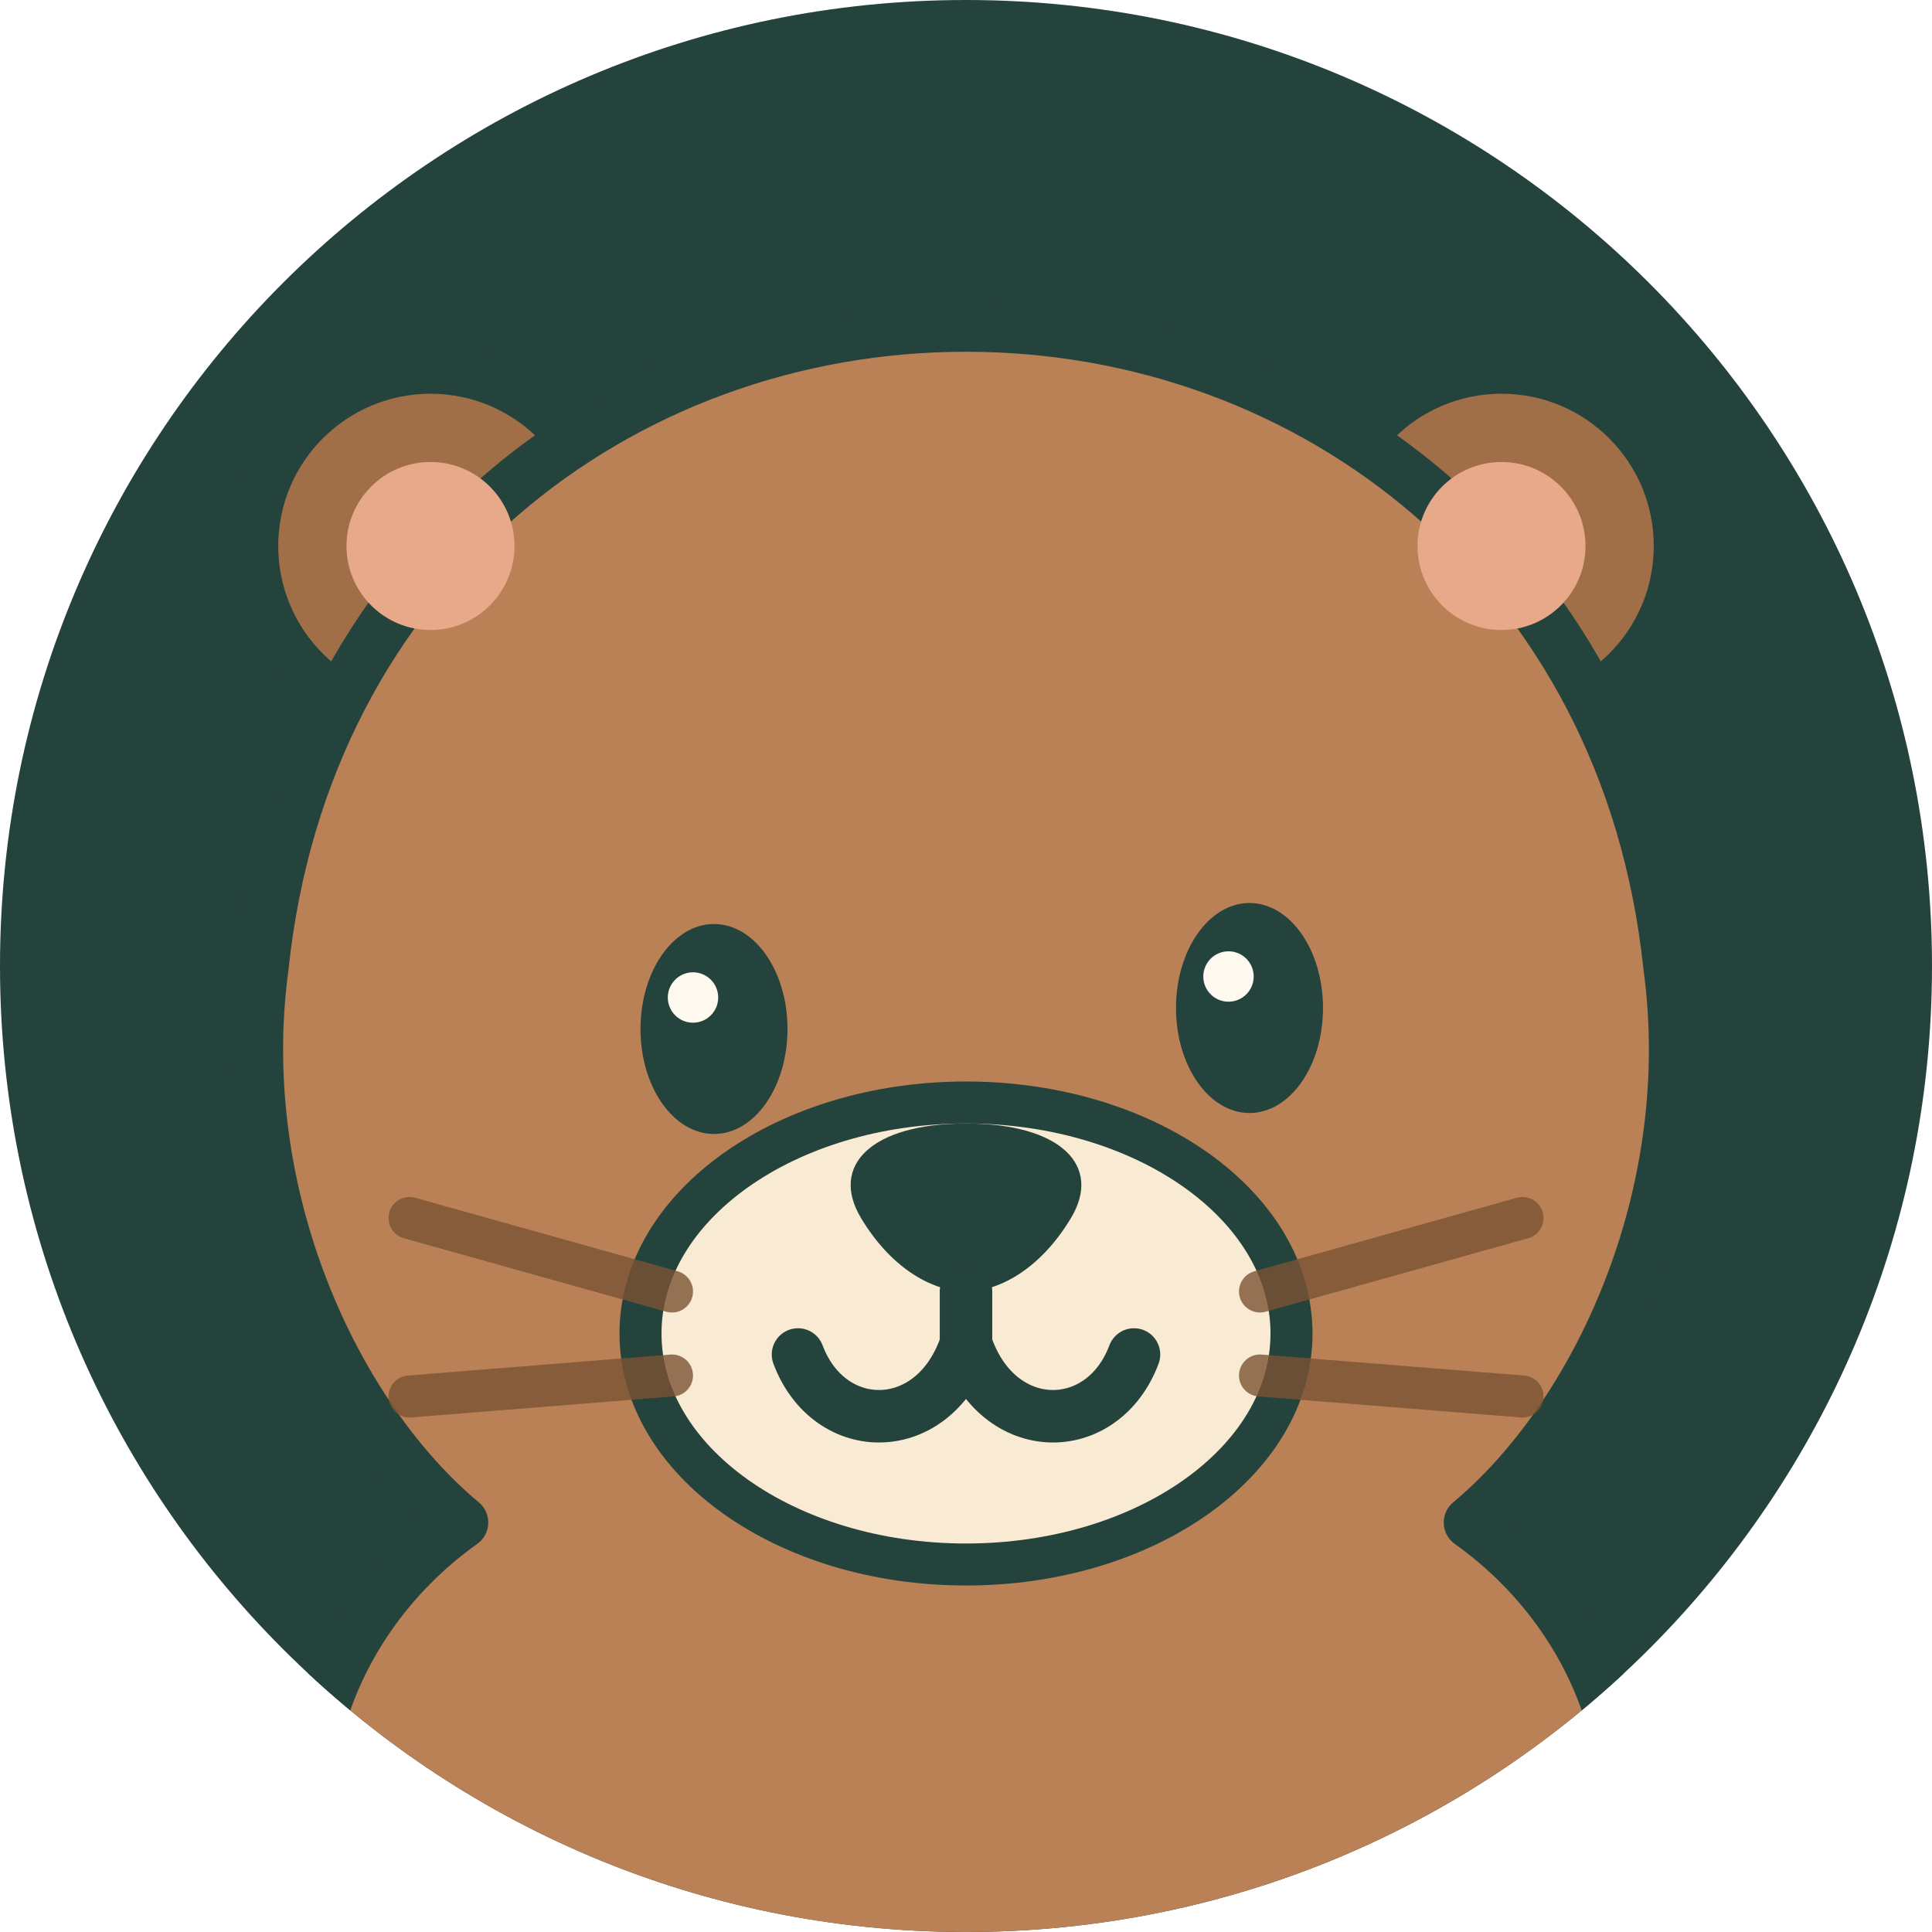
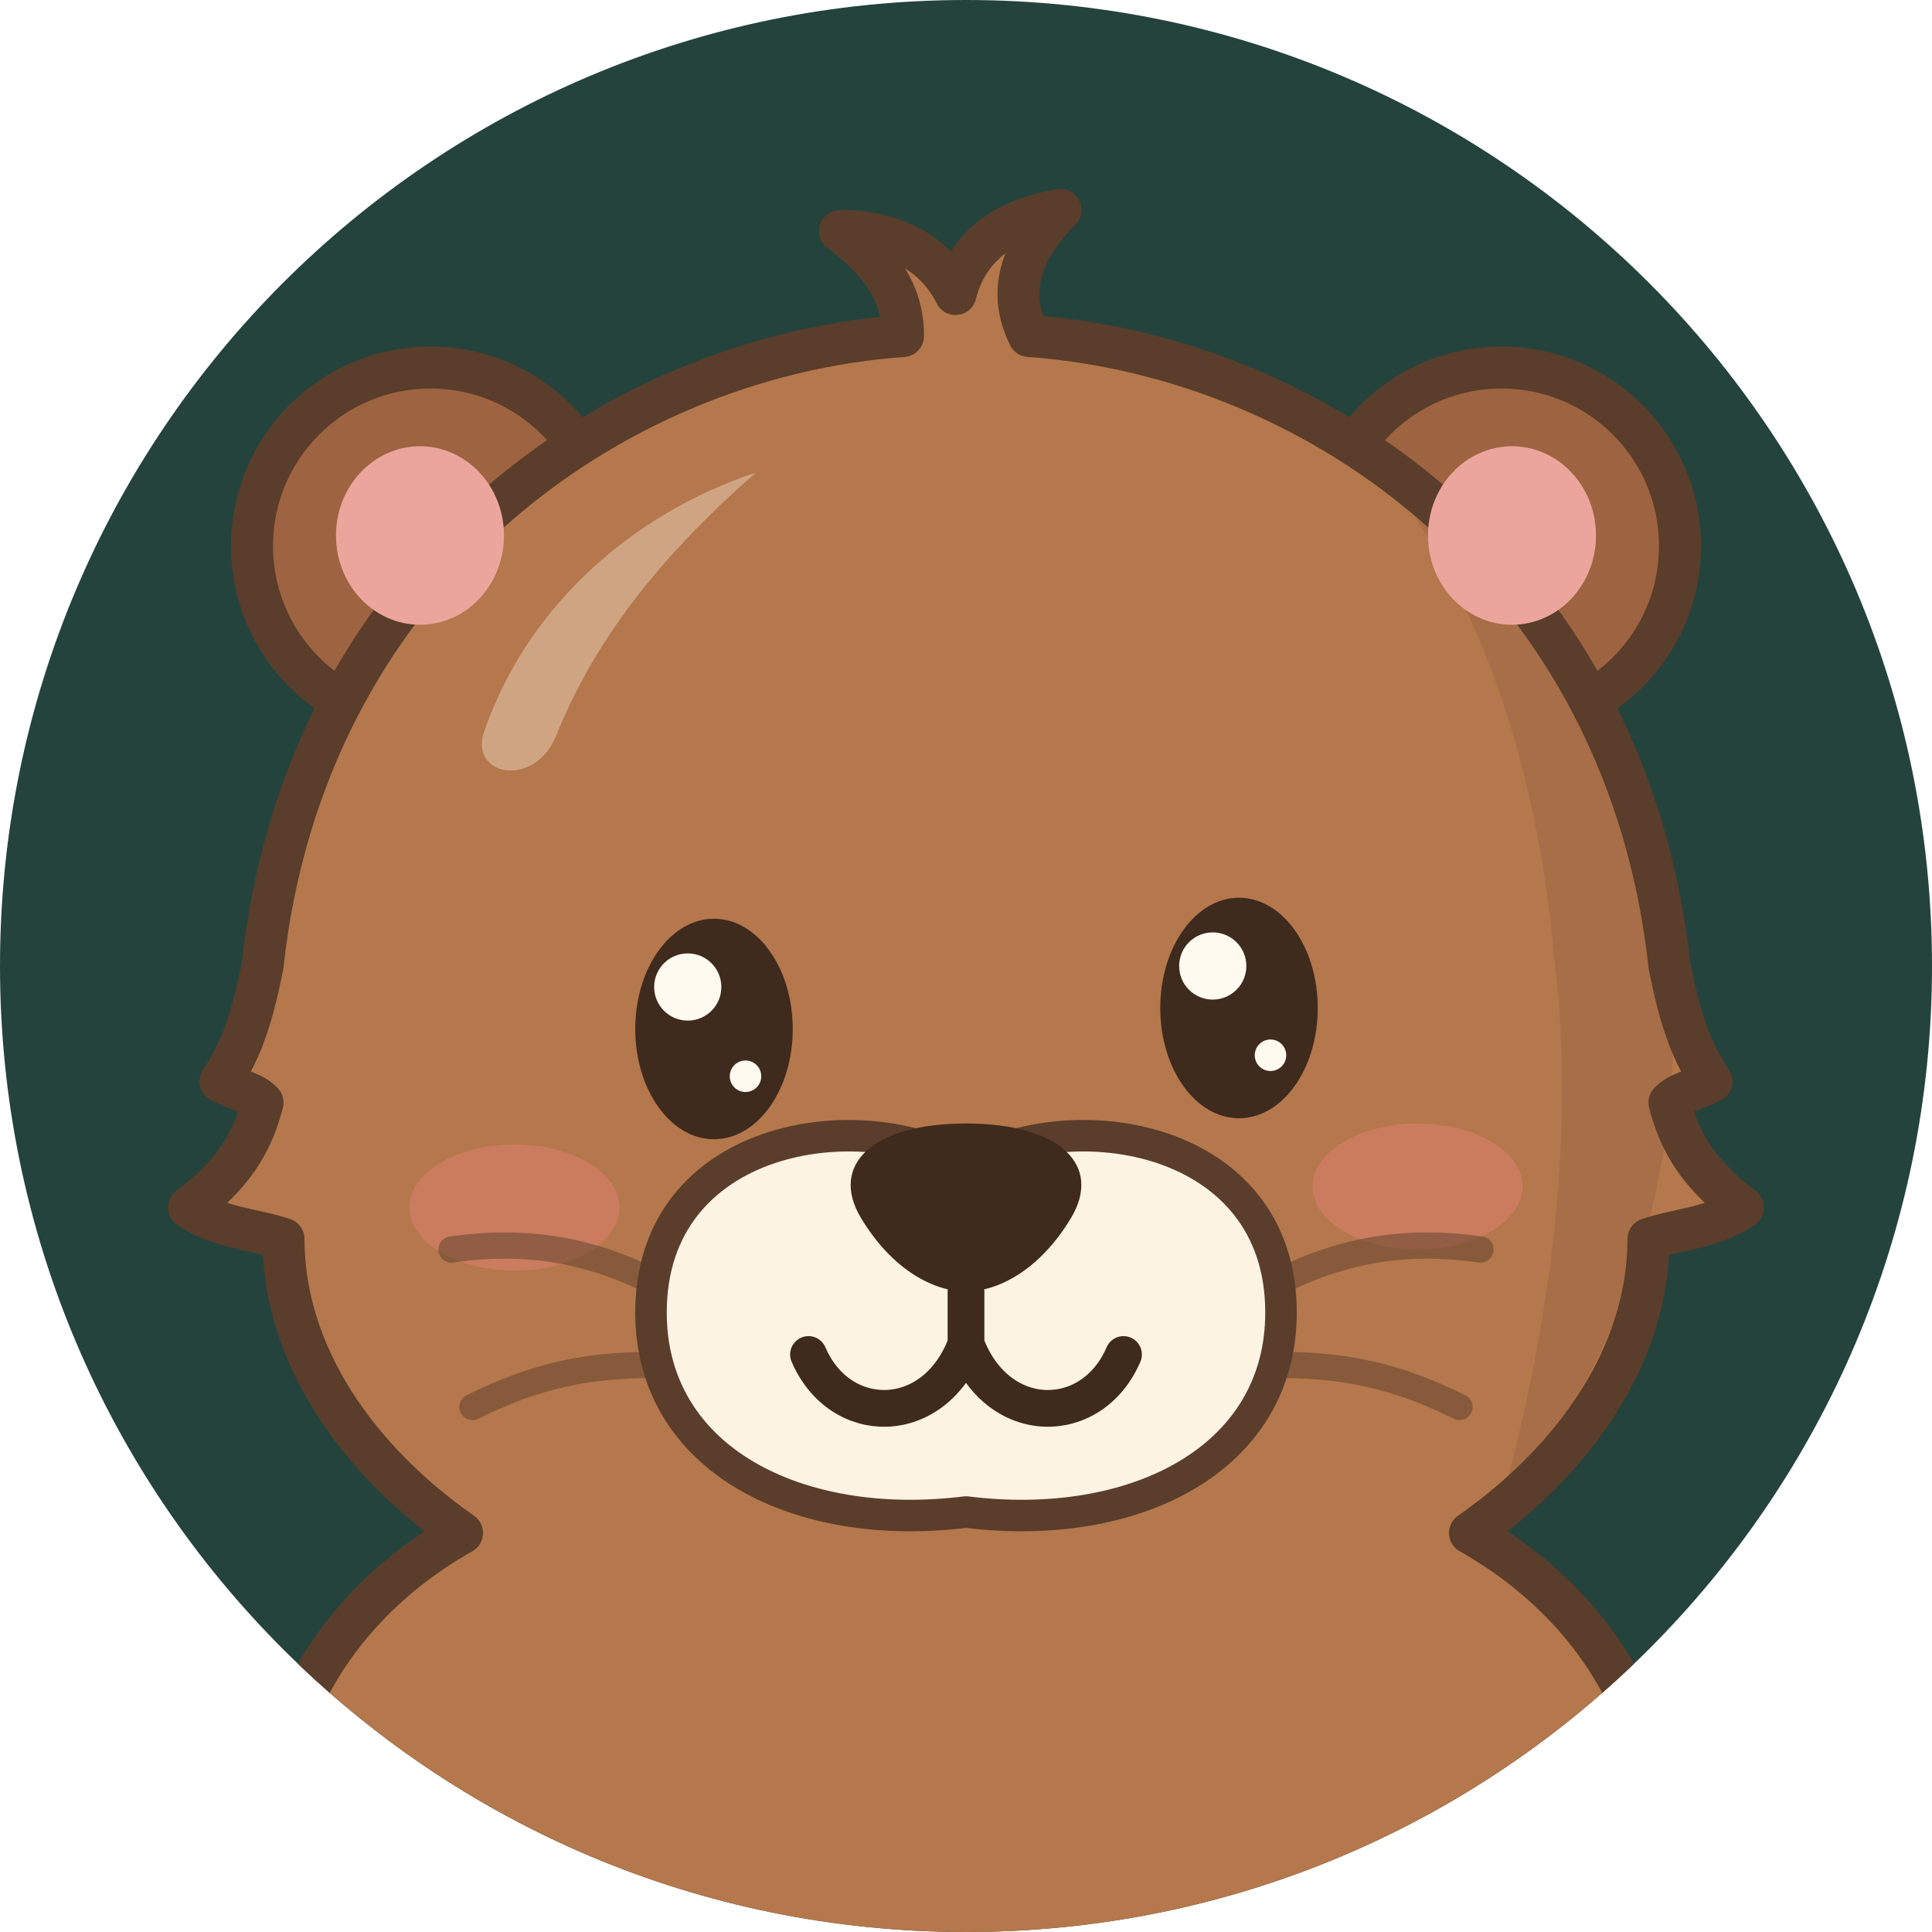
<svg xmlns="http://www.w3.org/2000/svg" viewBox="18 -7 184 184" role="img" aria-label="On-task Otter">
  <clipPath id="badge">
    <circle cx="110" cy="85" r="92" />
  </clipPath>
  <circle cx="110" cy="85" r="92" fill="#25433d" />
  <g clip-path="url(#badge)">
-     <g fill="#a06f47" stroke="#25433d" stroke-width="5">
+     <g fill="#9e6340" stroke="#5a3d2b" stroke-width="4">
      <circle cx="59" cy="45" r="17" />
      <circle cx="161" cy="45" r="17" />
    </g>
-     <path fill="#b98155" stroke="#25433d" stroke-width="5" stroke-linejoin="round" d="M110 24C77 24 47 47 43 85c-3 22 7 43 19 53-14 10-19 28-11 42 11 16 107 16 118 0 8-14 3-32-11-42 12-10 22-31 19-53-4-38-34-61-67-61Z" />
-     <circle cx="59" cy="45" r="8" fill="#e8a98a" />
-     <circle cx="161" cy="45" r="8" fill="#e8a98a" />
-     <ellipse cx="110" cy="120" rx="31" ry="22" fill="#f8ead3" stroke="#25433d" stroke-width="4" />
-     <path fill="none" stroke="#7a5233" stroke-width="4" stroke-linecap="round" opacity=".8" d="M82 116 57 109M82 124 57 126M138 116l25-7M138 124l25 2" />
-     <g fill="#25433d">
-       <ellipse cx="86" cy="91" rx="7" ry="10" />
-       <ellipse cx="137" cy="89" rx="7" ry="10" />
+     <path fill="#b5774c" stroke="#5a3d2b" stroke-width="4" stroke-linejoin="round" d="M104 25C76 27 47 48 43 85c-1 5-2 8-4 11 2 1 3 1 4 2-1 4-3 7-7 10 3 2 6 2 9 3 0 11 7 21 17 28-16 9-23 27-14 43 12 17 112 17 124 0 9-16 2-34-14-43 10-7 17-17 17-28 3-1 6-1 9-3-4-3-6-6-7-10 1-1 2-1 4-2-2-3-3-6-4-11-4-37-33-58-61-60-2-4-1-8 3-12-6 1-9 4-10 8-2-4-6-6-11-6 4 3 6 6 6 10Z" />
+     <path fill="#5a3d2b" opacity=".15" d="M146 33c19 12 29 29 31 52 2 19-5 39-16 51 5-18 7-36 5-52-2-22-9-38-20-51Z" />
+     <path fill="#fff8ea" opacity=".35" d="M64 63c4-12 14-21 26-25-8 7-15 15-19 25-2 5-8 4-7 0Z" />
+     <ellipse cx="58" cy="44" rx="8" ry="8.5" fill="#eba59c" />
+     <ellipse cx="162" cy="44" rx="8" ry="8.5" fill="#eba59c" />
+     <g fill="#ec8478" opacity=".4">
+       <ellipse cx="67" cy="108" rx="10" ry="6" />
+       <ellipse cx="153" cy="106" rx="10" ry="6" />
+     </g>
+     <path fill="#fdf3e3" stroke="#5a3d2b" stroke-width="3" stroke-linejoin="round" d="M110 104c-10-6-30-3-30 14 0 14 14 21 30 19 16 2 30-5 30-19 0-17-20-20-30-14Z" />
+     <path fill="none" stroke="#5a3d2b" stroke-width="2.5" stroke-linecap="round" opacity=".5" d="M80 115c-6-3-12-4-19-3M80 123c-6 0-11 1-17 4M140 115c6-3 12-4 19-3M140 123c6 0 11 1 17 4" />
+     <g fill="#3f2a1e">
+       <ellipse cx="86" cy="91" rx="7.5" ry="10.5" />
+       <ellipse cx="136" cy="89" rx="7.5" ry="10.5" />
      <path d="M110 100c9 0 13 4 10 9-3 5-7 7-10 7s-7-2-10-7c-3-5 1-9 10-9Z" />
    </g>
-     <circle cx="84" cy="88" r="2.4" fill="#fffaf0" />
-     <circle cx="135" cy="86" r="2.4" fill="#fffaf0" />
-     <path fill="none" stroke="#25433d" stroke-width="5" stroke-linecap="round" d="M110 116v5M110 121c-3 9-13 9-16 1M110 121c3 9 13 9 16 1" />
+     <g fill="#fffaf0">
+       <circle cx="83.5" cy="87" r="3.2" />
+       <circle cx="133.5" cy="85" r="3.2" />
+       <circle cx="89" cy="95.5" r="1.5" />
+       <circle cx="139" cy="93.5" r="1.5" />
+     </g>
+     <path fill="none" stroke="#3f2a1e" stroke-width="3.5" stroke-linecap="round" d="M110 116v5M110 121c-3 8-12 8-15 1M110 121c3 8 12 8 15 1" />
  </g>
</svg>
